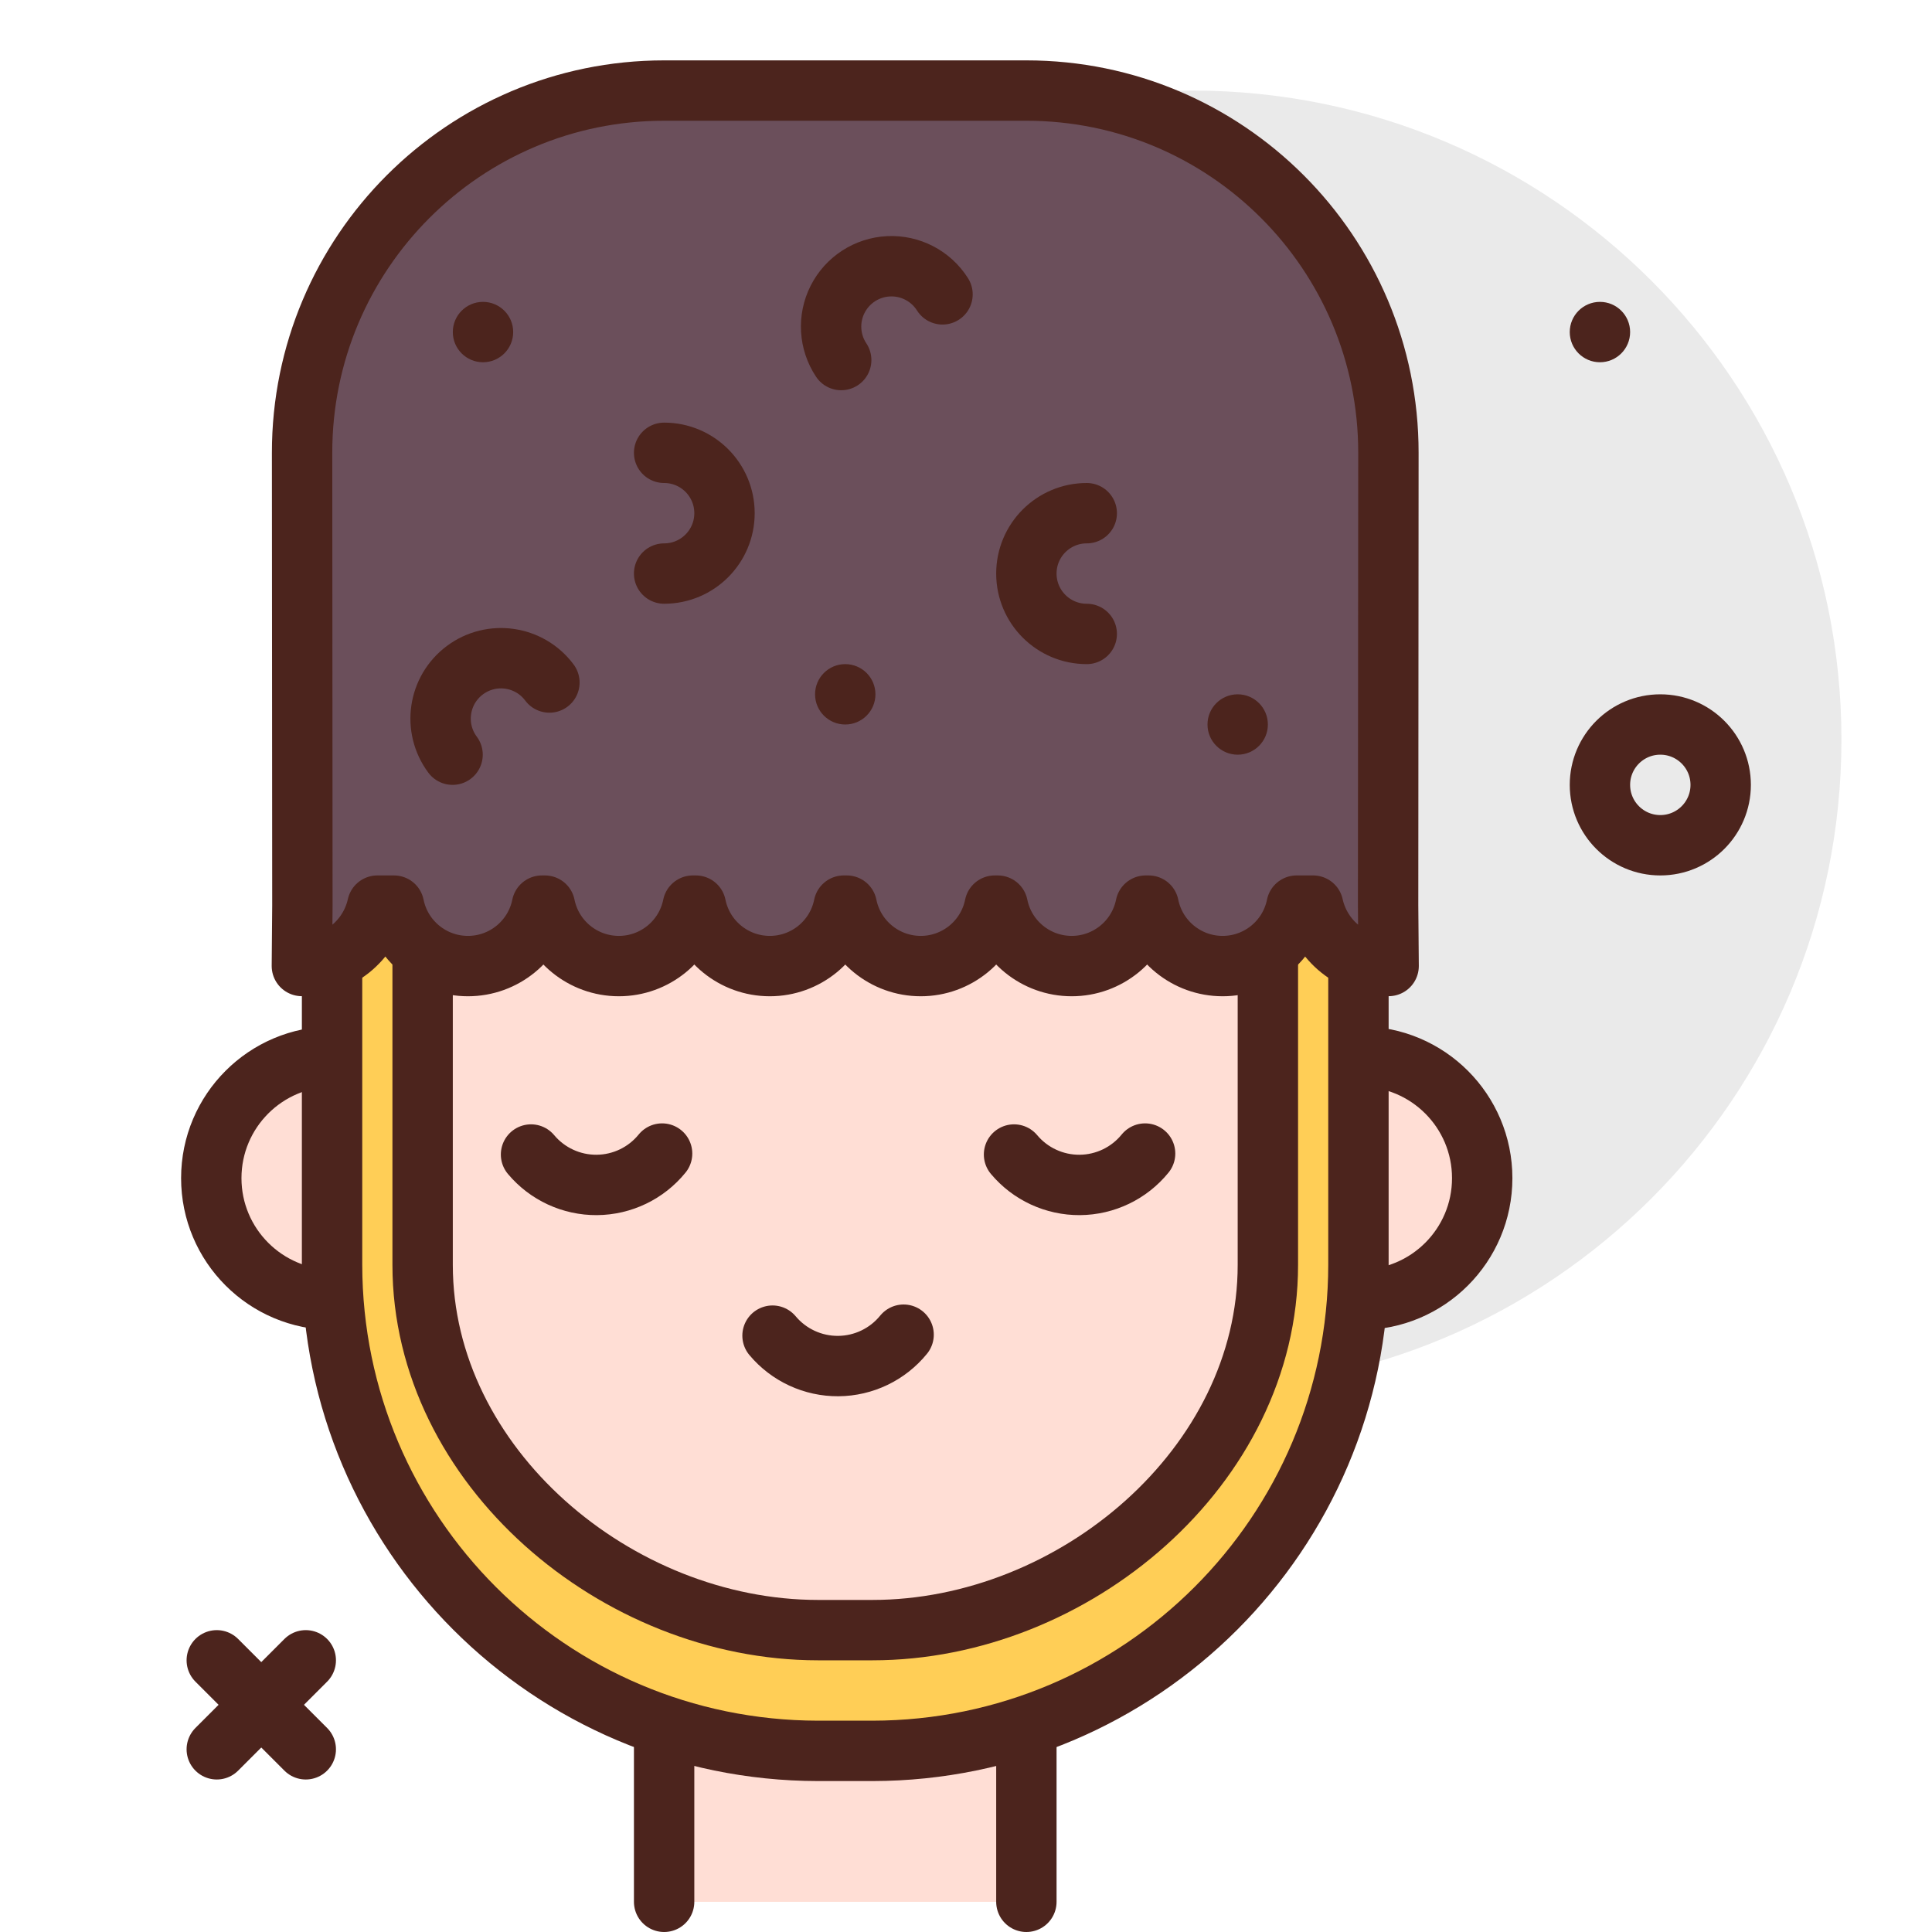
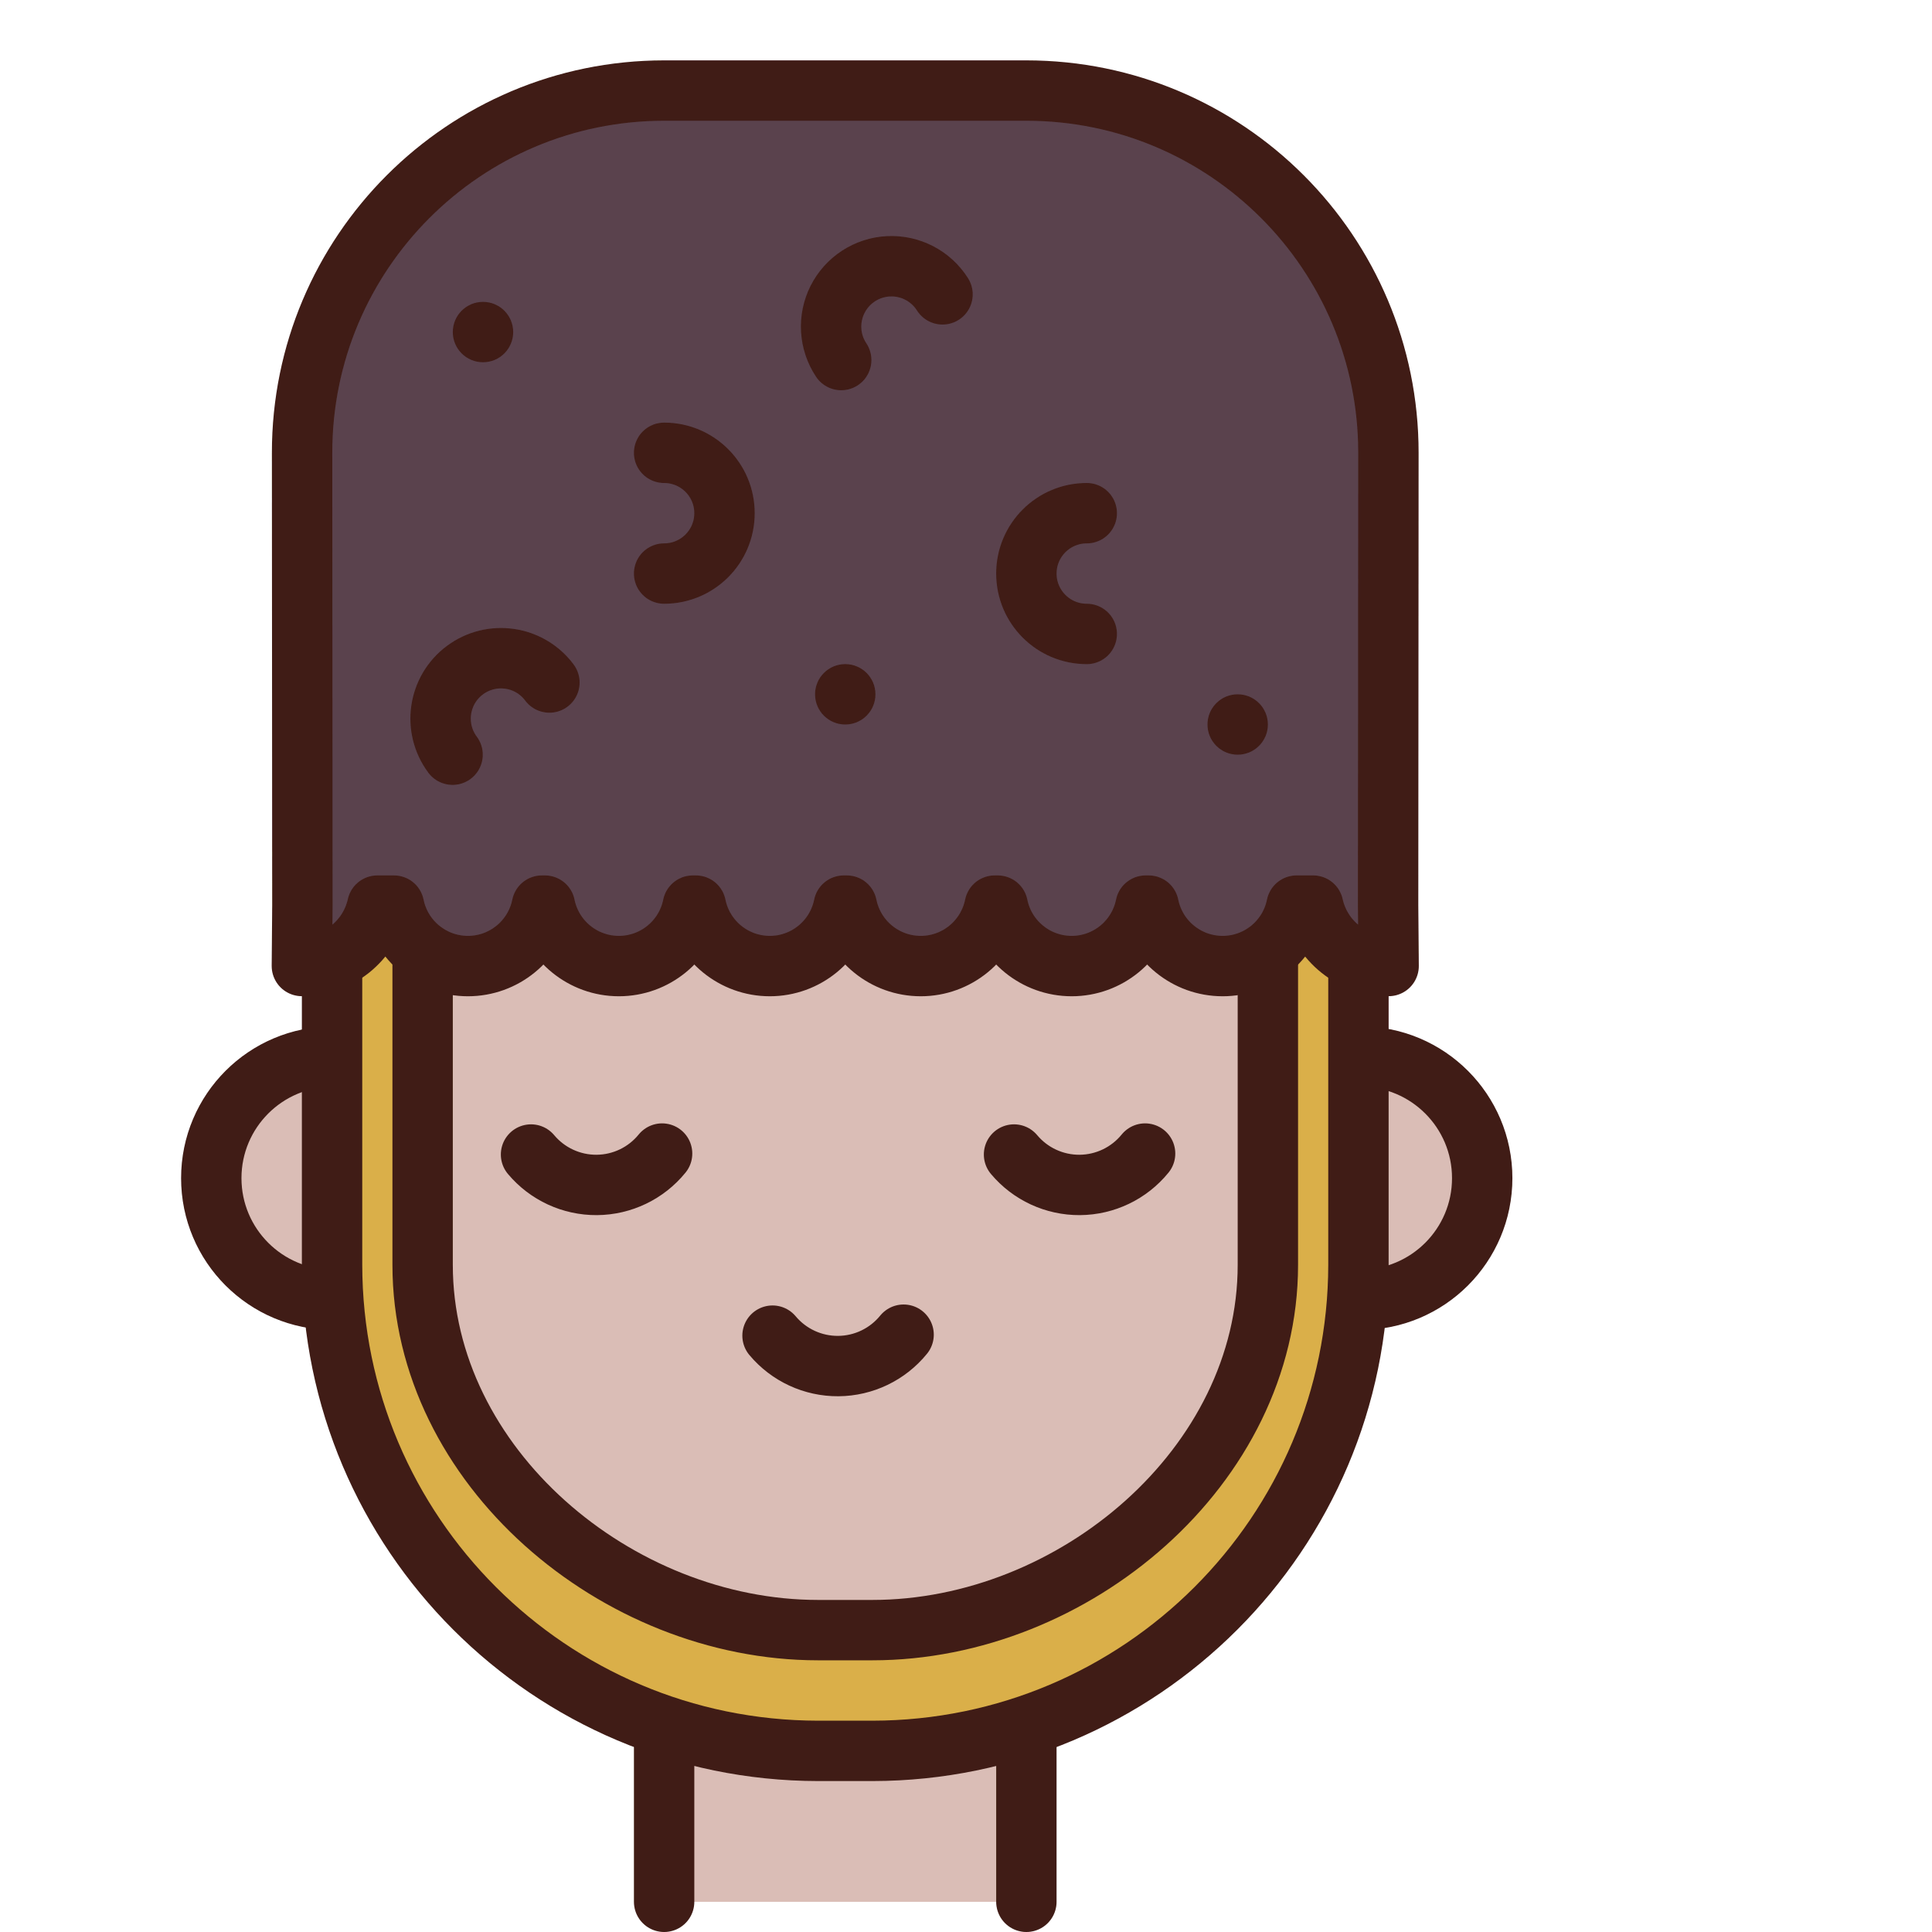
<svg xmlns="http://www.w3.org/2000/svg" width="64px" height="64px" viewBox="0 0 64 64">
-   <g id="soldier">
-     <circle cx="39.5" cy="24.5" r="21.5" style="fill:#eaeaea" />
-     <circle cx="55" cy="26" r="2" style="fill:none;stroke:#4c241d;stroke-linecap:round;stroke-linejoin:round;stroke-width:2px" />
-     <line x1="10.129" y1="55" x2="7.181" y2="57.948" style="fill:none;stroke:#4c241d;stroke-linecap:round;stroke-linejoin:round;stroke-width:2px" />
-     <line x1="7.181" y1="55" x2="10.129" y2="57.948" style="fill:none;stroke:#4c241d;stroke-linecap:round;stroke-linejoin:round;stroke-width:2px" />
-     <circle cx="53" cy="11" r="1" style="fill:#4c241d" />
-     <polyline points="22 63 22 54 34 54 34 63" style="fill:#ffded5;stroke:#4c241d;stroke-linecap:round;stroke-linejoin:round;stroke-width:2px" />
-     <path d="M44,35h1.071A4.028,4.028,0,0,1,49.1,39.028v0a4.028,4.028,0,0,1-4.028,4.028H44a0,0,0,0,1,0,0V35a0,0,0,0,1,0,0Z" style="fill:#ffded5;stroke:#4c241d;stroke-linecap:round;stroke-linejoin:round;stroke-width:2px" />
-     <path d="M7,35H8.071A4.028,4.028,0,0,1,12.1,39.028v0a4.028,4.028,0,0,1-4.028,4.028H7a0,0,0,0,1,0,0V35a0,0,0,0,1,0,0Z" transform="translate(19.099 78.056) rotate(180)" style="fill:#ffded5;stroke:#4c241d;stroke-linecap:round;stroke-linejoin:round;stroke-width:2px" />
-     <path d="M13,26H43a0,0,0,0,1,0,0V41.9A14.1,14.1,0,0,1,28.9,56H27.1A14.1,14.1,0,0,1,13,41.9V26A0,0,0,0,1,13,26Z" style="fill:#ffded5;stroke:#4c241d;stroke-linecap:round;stroke-linejoin:round;stroke-width:2px" />
-     <path d="M28.9,58H27.1A16.119,16.119,0,0,1,11,41.9V26h3V41.9C14,48.572,20.428,54,27.1,54h1.8C35.572,54,42,48.572,42,41.9V26h3V41.9A16.119,16.119,0,0,1,28.9,58Z" style="fill:#ffce56;stroke:#4c241d;stroke-linecap:round;stroke-linejoin:round;stroke-width:2px" />
-     <path d="M29.933,44.213a2.814,2.814,0,0,1-4.342.032" style="fill:none;stroke:#4c241d;stroke-linecap:round;stroke-linejoin:round;stroke-width:2px" />
-     <path d="M21.933,38.213a2.814,2.814,0,0,1-4.342.032" style="fill:none;stroke:#4c241d;stroke-linecap:round;stroke-linejoin:round;stroke-width:2px" />
-     <path d="M37.933,38.213a2.814,2.814,0,0,1-4.342.032" style="fill:none;stroke:#4c241d;stroke-linecap:round;stroke-linejoin:round;stroke-width:2px" />
-     <path d="M22,3A11.994,11.994,0,0,0,10.007,15l.01,15L10,32a2.555,2.555,0,0,0,2.5-2h.551a2.5,2.5,0,0,0,4.9,0h.1a2.5,2.5,0,0,0,4.9,0h.1a2.5,2.5,0,0,0,4.9,0h.1a2.5,2.5,0,0,0,4.9,0h.1a2.5,2.5,0,0,0,4.9,0h.1a2.5,2.5,0,0,0,4.9,0H43.5A2.555,2.555,0,0,0,46,32l-.017-2,.01-15A11.994,11.994,0,0,0,34,3Z" style="fill:#6b4f5b;stroke:#4c241d;stroke-linecap:round;stroke-linejoin:round;stroke-width:2px" />
-     <path d="M36,17a2,2,0,0,0,0,4" style="fill:none;stroke:#4c241d;stroke-linecap:round;stroke-linejoin:round;stroke-width:2px" />
-     <path d="M18.2,22.609A2,2,0,1,0,14.992,25" style="fill:none;stroke:#4c241d;stroke-linecap:round;stroke-linejoin:round;stroke-width:2px" />
-     <path d="M31.222,9.751a2,2,0,1,0-3.356,2.176" style="fill:none;stroke:#4c241d;stroke-linecap:round;stroke-linejoin:round;stroke-width:2px" />
-     <path d="M22,19a2,2,0,0,0,0-4" style="fill:none;stroke:#4c241d;stroke-linecap:round;stroke-linejoin:round;stroke-width:2px" />
-     <circle cx="41" cy="24" r="1" style="fill:#4c241d" />
-     <circle cx="16" cy="11" r="1" style="fill:#4c241d" />
-     <circle cx="28" cy="23" r="1" style="fill:#4c241d" />
+   <g id="soldier" filter="brightness(0.7)">
+     <polyline points="22 63 22 54 34 54 34 63" style="         fill: #ffded5;         stroke: #4c241d;         stroke-linecap: round;         stroke-linejoin: round;         stroke-width: 2px;       " />
+     <path d="M44,35h1.071A4.028,4.028,0,0,1,49.1,39.028v0a4.028,4.028,0,0,1-4.028,4.028H44a0,0,0,0,1,0,0V35a0,0,0,0,1,0,0Z" style="         fill: #ffded5;         stroke: #4c241d;         stroke-linecap: round;         stroke-linejoin: round;         stroke-width: 2px;       " />
+     <path d="M7,35H8.071A4.028,4.028,0,0,1,12.1,39.028v0a4.028,4.028,0,0,1-4.028,4.028H7a0,0,0,0,1,0,0V35a0,0,0,0,1,0,0Z" transform="translate(19.099 78.056) rotate(180)" style="         fill: #ffded5;         stroke: #4c241d;         stroke-linecap: round;         stroke-linejoin: round;         stroke-width: 2px;       " />
+     <path d="M13,26H43a0,0,0,0,1,0,0V41.9A14.1,14.1,0,0,1,28.9,56H27.1A14.1,14.1,0,0,1,13,41.9V26A0,0,0,0,1,13,26Z" style="         fill: #ffded5;         stroke: #4c241d;         stroke-linecap: round;         stroke-linejoin: round;         stroke-width: 2px;       " />
+     <path d="M28.9,58H27.1A16.119,16.119,0,0,1,11,41.9V26h3V41.9C14,48.572,20.428,54,27.1,54h1.8C35.572,54,42,48.572,42,41.9V26h3V41.9A16.119,16.119,0,0,1,28.9,58Z" style="         fill: #ffce56;         stroke: #4c241d;         stroke-linecap: round;         stroke-linejoin: round;         stroke-width: 2px;       " />
+     <path d="M29.933,44.213a2.814,2.814,0,0,1-4.342.032" style="         fill: none;         stroke: #4c241d;         stroke-linecap: round;         stroke-linejoin: round;         stroke-width: 2px;       " />
+     <path d="M21.933,38.213a2.814,2.814,0,0,1-4.342.032" style="         fill: none;         stroke: #4c241d;         stroke-linecap: round;         stroke-linejoin: round;         stroke-width: 2px;       " />
+     <path d="M37.933,38.213a2.814,2.814,0,0,1-4.342.032" style="         fill: none;         stroke: #4c241d;         stroke-linecap: round;         stroke-linejoin: round;         stroke-width: 2px;       " />
+     <path d="M22,3A11.994,11.994,0,0,0,10.007,15l.01,15L10,32a2.555,2.555,0,0,0,2.5-2h.551a2.5,2.5,0,0,0,4.9,0h.1a2.5,2.5,0,0,0,4.9,0h.1a2.5,2.5,0,0,0,4.9,0h.1a2.5,2.5,0,0,0,4.9,0h.1a2.5,2.5,0,0,0,4.9,0h.1a2.5,2.5,0,0,0,4.9,0H43.5A2.555,2.555,0,0,0,46,32l-.017-2,.01-15A11.994,11.994,0,0,0,34,3Z" style="         fill: #6b4f5b;         stroke: #4c241d;         stroke-linecap: round;         stroke-linejoin: round;         stroke-width: 2px;       " />
+     <path d="M36,17a2,2,0,0,0,0,4" style="         fill: none;         stroke: #4c241d;         stroke-linecap: round;         stroke-linejoin: round;         stroke-width: 2px;       " />
+     <path d="M18.2,22.609A2,2,0,1,0,14.992,25" style="         fill: none;         stroke: #4c241d;         stroke-linecap: round;         stroke-linejoin: round;         stroke-width: 2px;       " />
+     <path d="M31.222,9.751a2,2,0,1,0-3.356,2.176" style="         fill: none;         stroke: #4c241d;         stroke-linecap: round;         stroke-linejoin: round;         stroke-width: 2px;       " />
+     <path d="M22,19a2,2,0,0,0,0-4" style="         fill: none;         stroke: #4c241d;         stroke-linecap: round;         stroke-linejoin: round;         stroke-width: 2px;       " />
+     <circle cx="41" cy="24" r="1" style="fill: #4c241d" />
+     <circle cx="16" cy="11" r="1" style="fill: #4c241d" />
+     <circle cx="28" cy="23" r="1" style="fill: #4c241d" />
  </g>
</svg>
